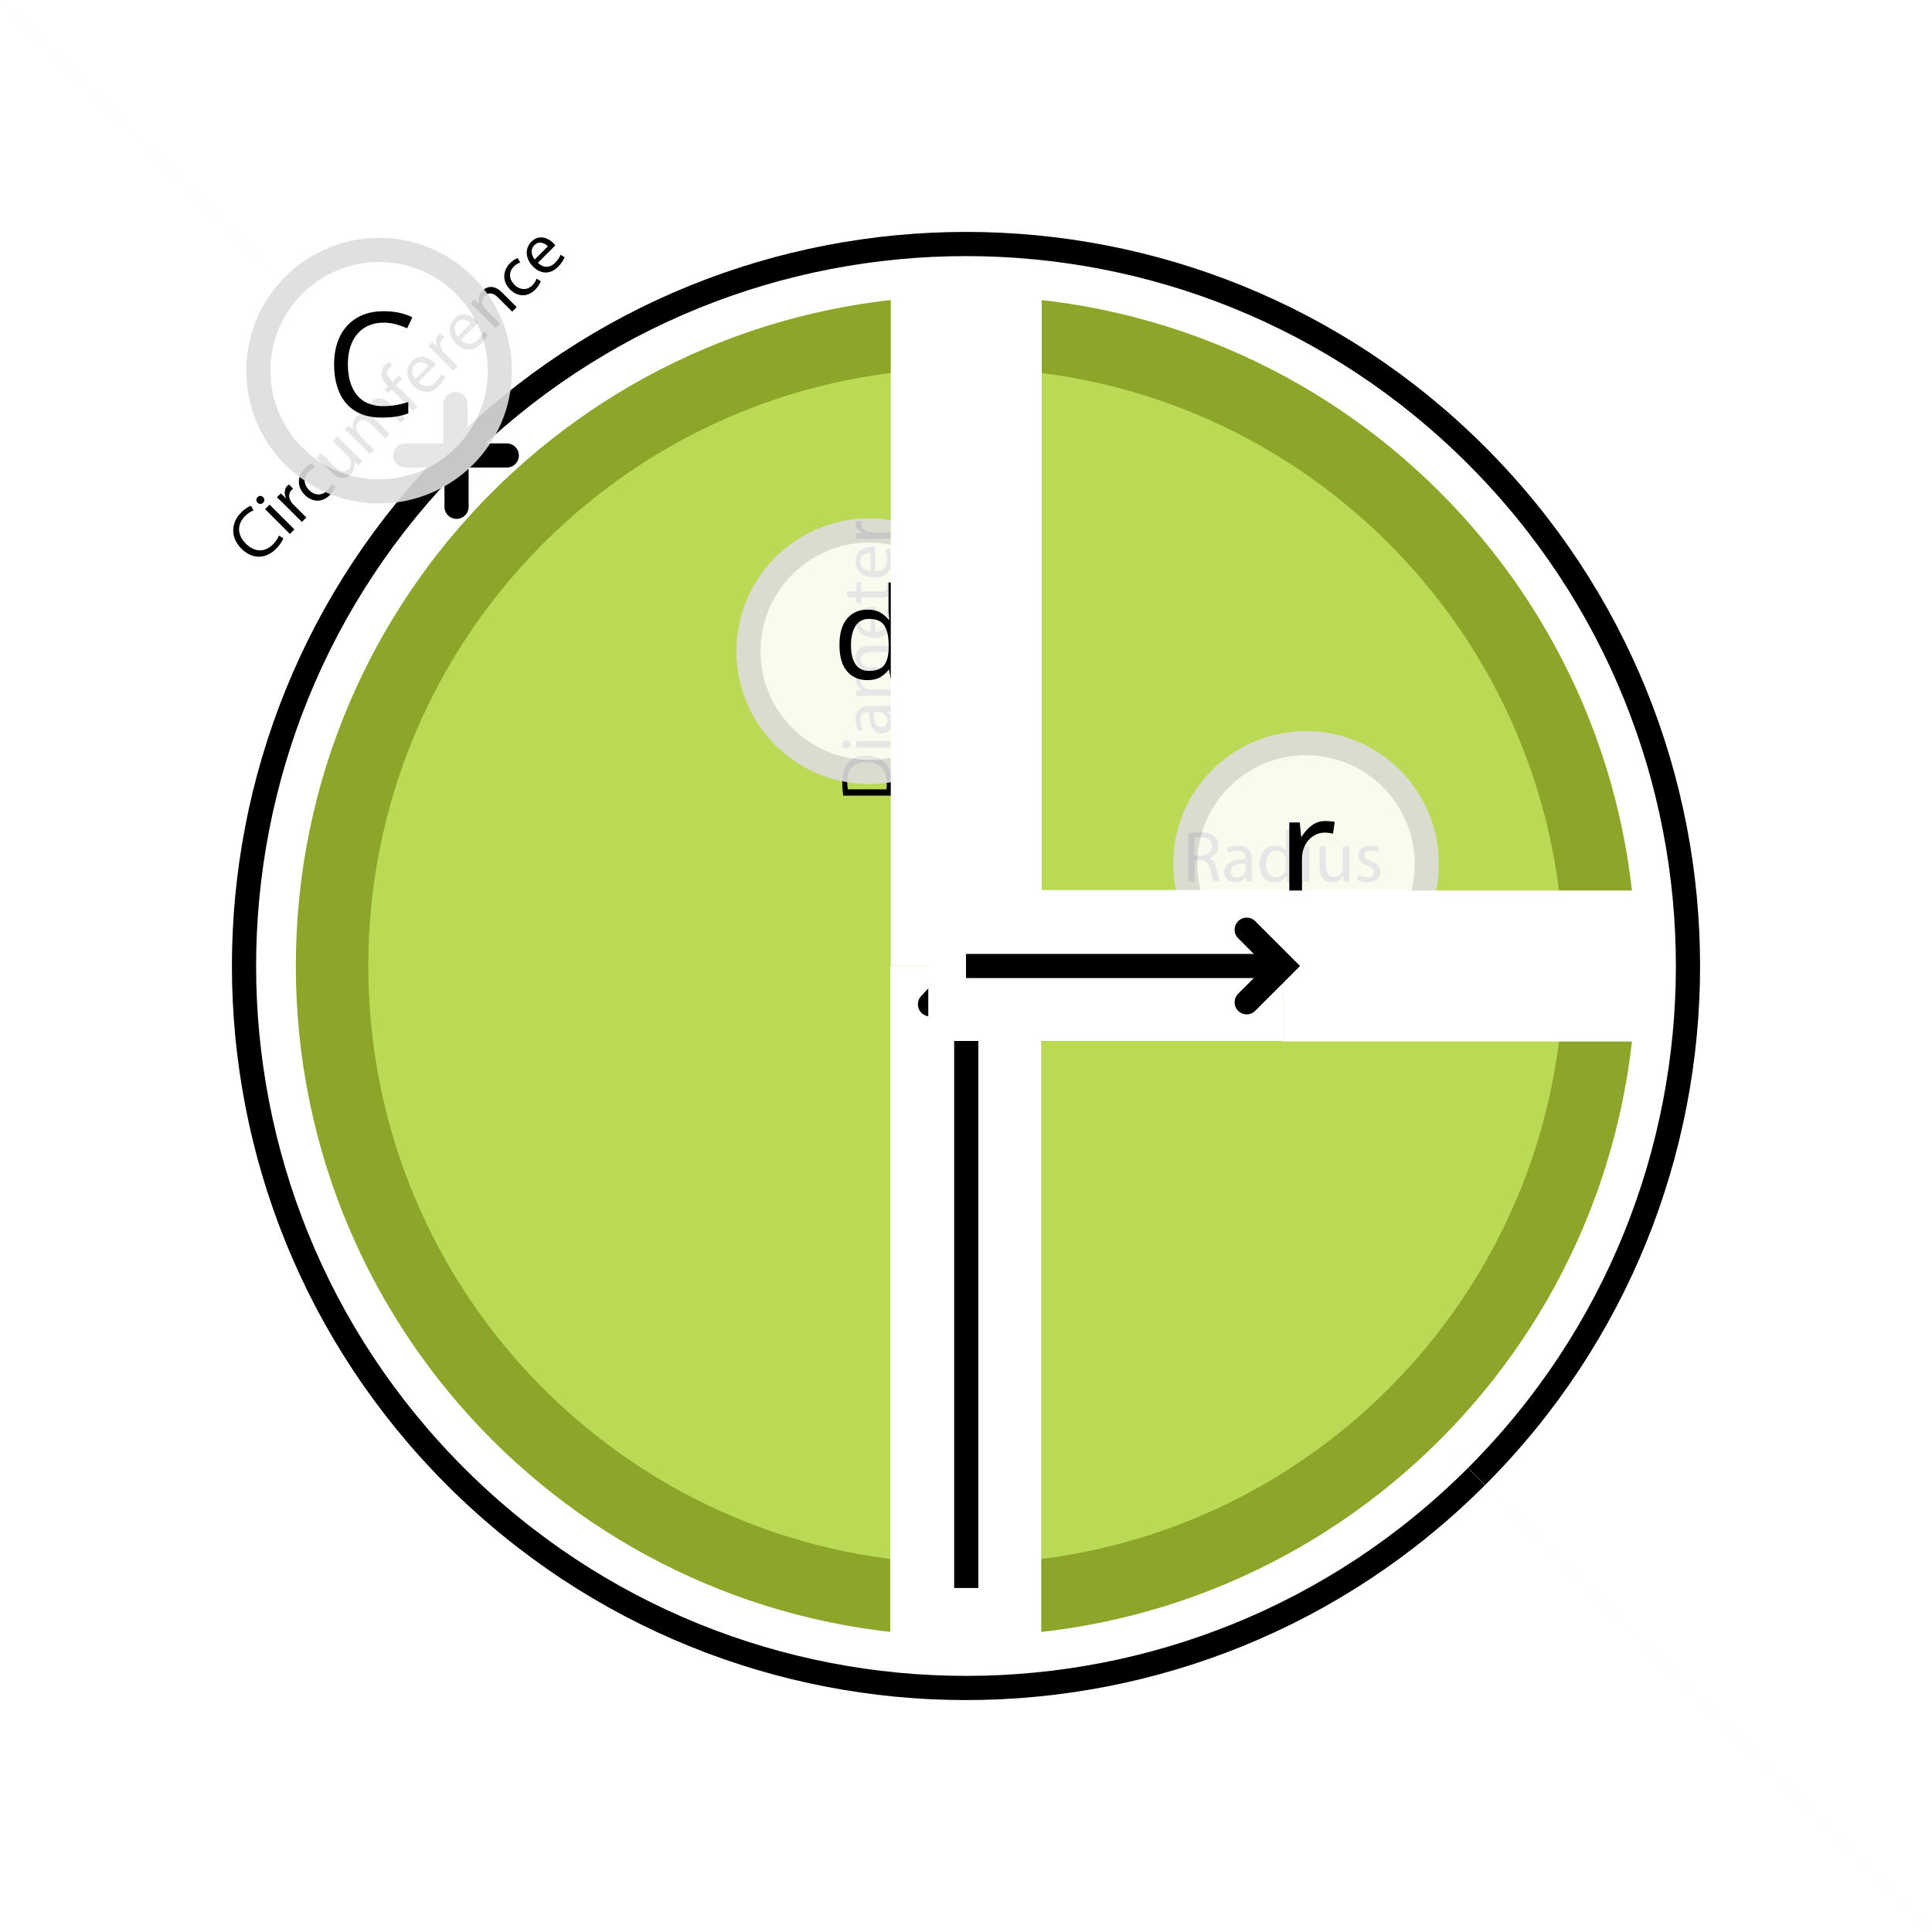
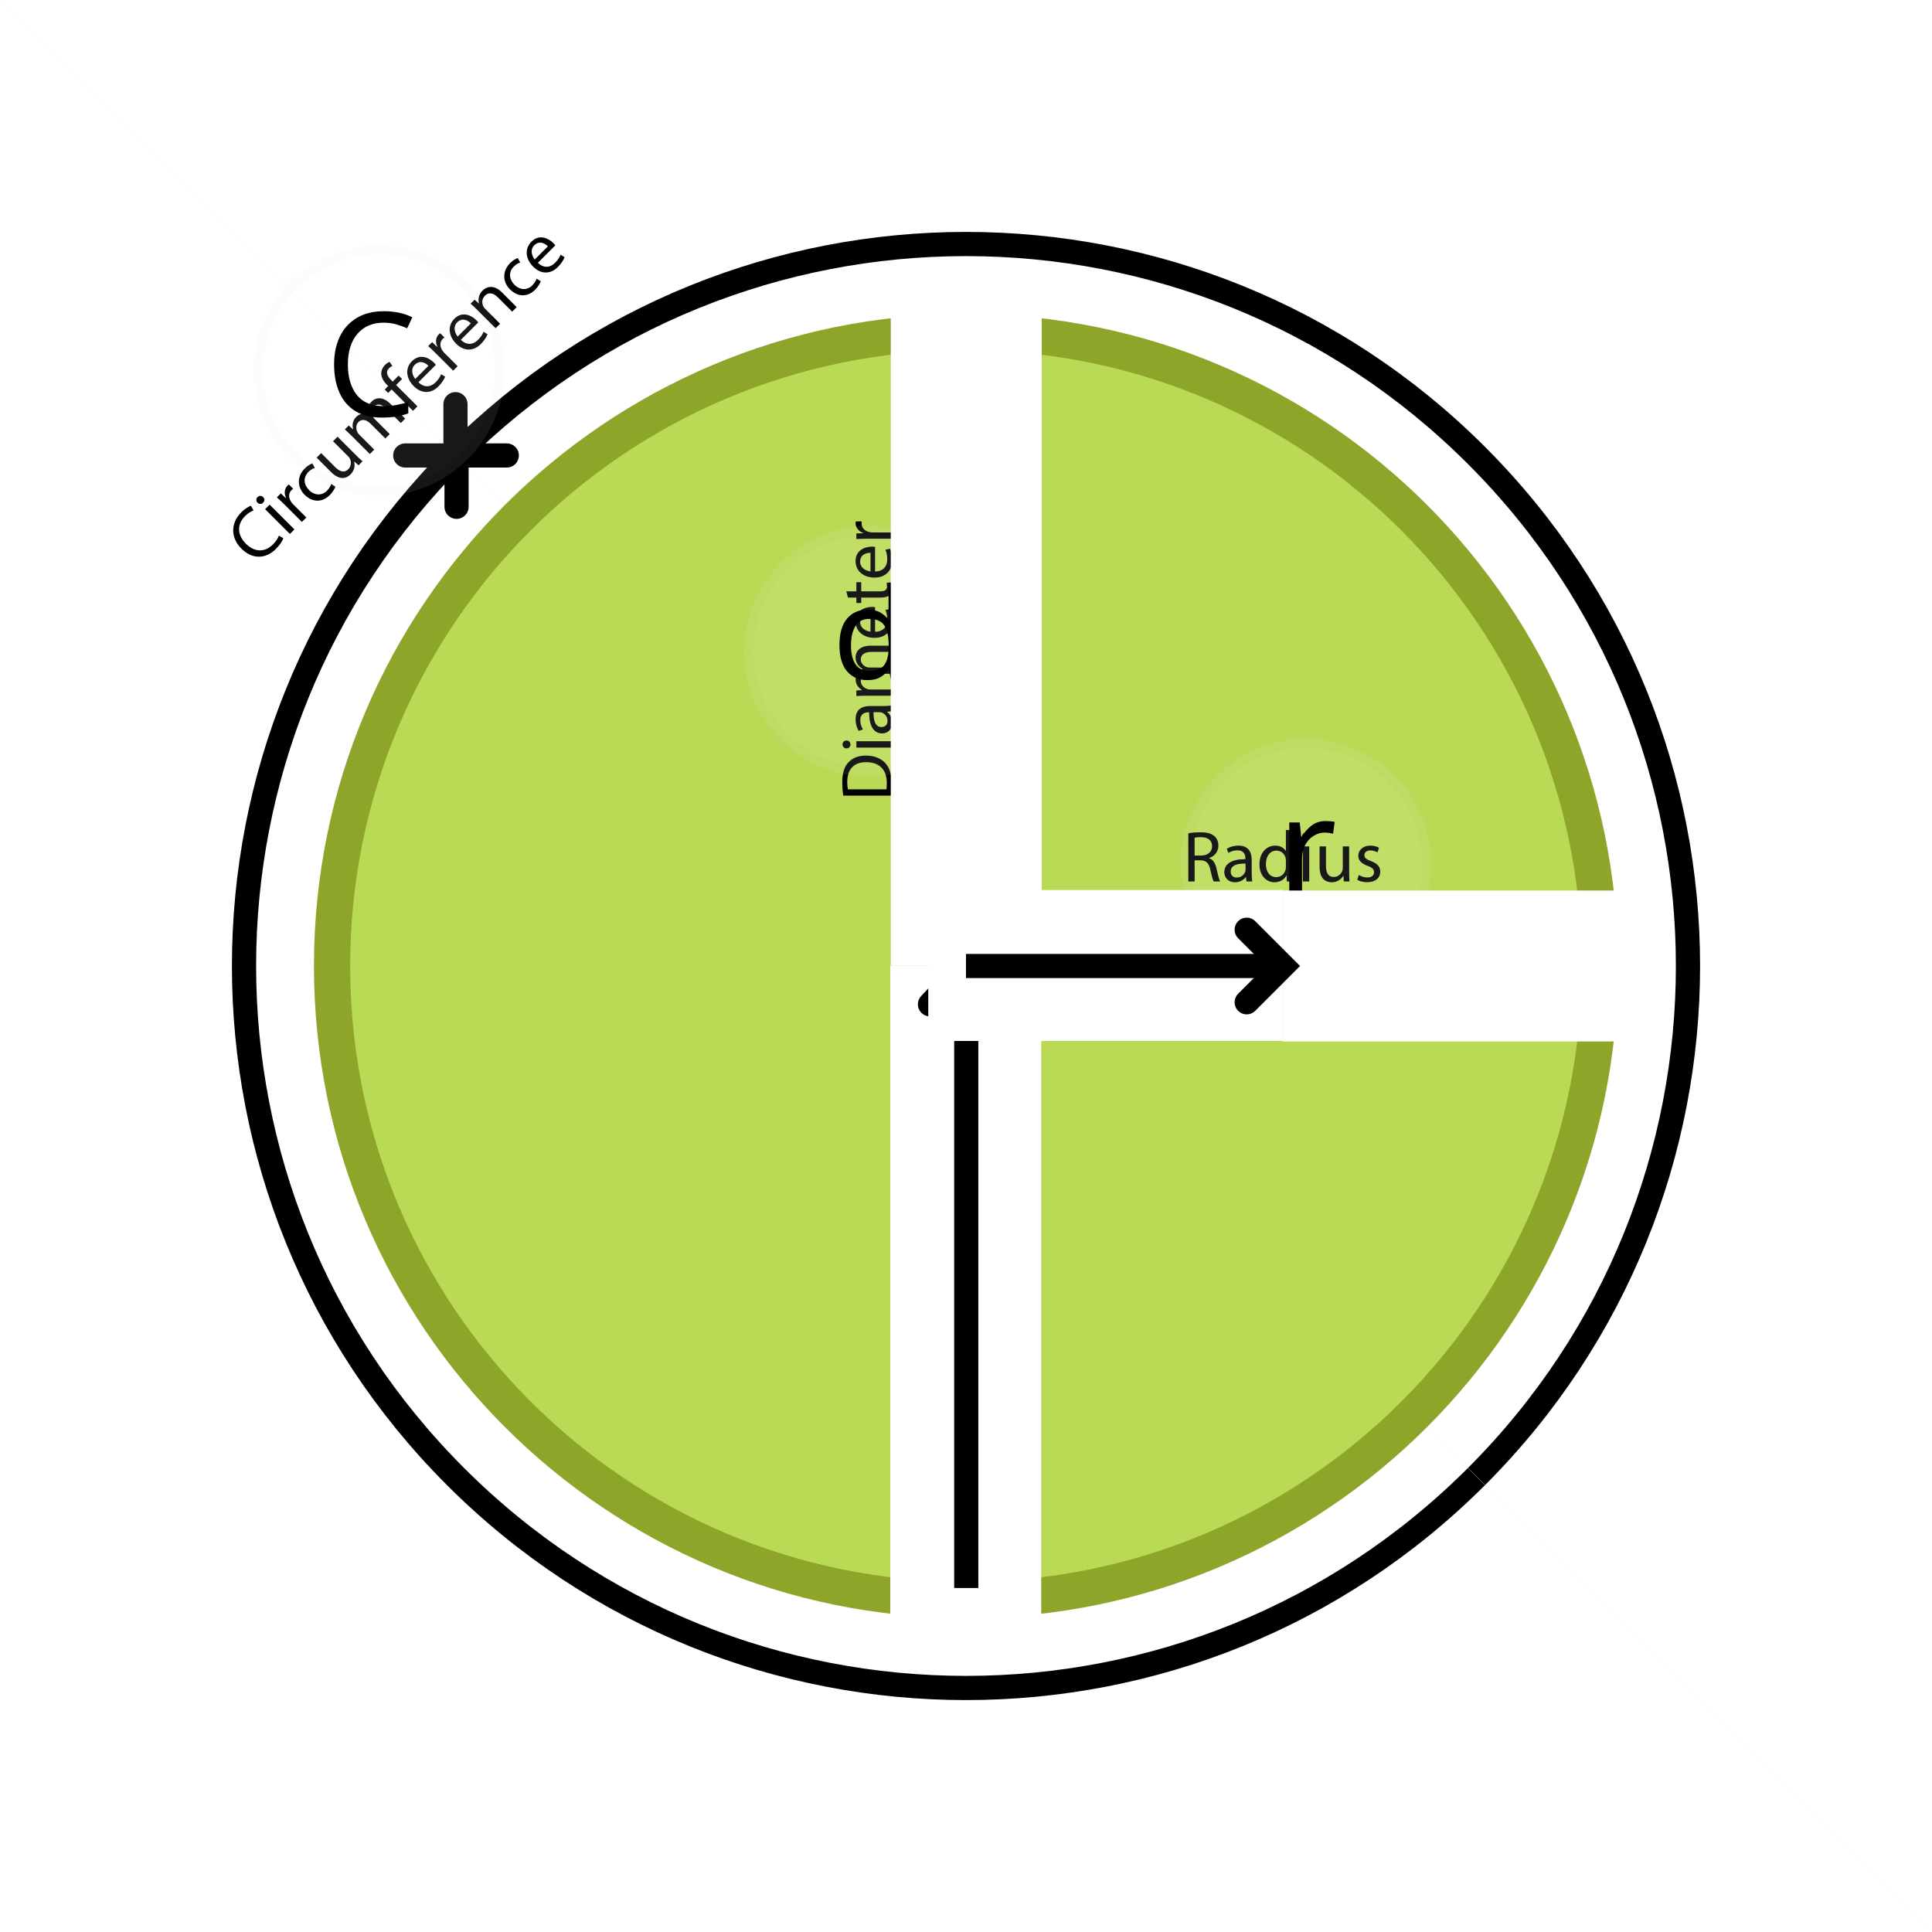
<svg xmlns="http://www.w3.org/2000/svg" version="1.1" id="Circle" x="0px" y="0px" width="640px" height="640px" viewBox="0 0 640 640" enable-background="new 0 0 640 640" xml:space="preserve">
  <g>
    <g id="Circumference">
      <g id="CArrows">
        <g id="CUpRight">
          <polygon id="CUpRightHalf" fill="#FFFFFF" points="640,640 640,640 0,0 640,0     " />
          <g id="CUpRightOutline">
            <polyline fill="none" stroke="#000000" stroke-width="8" stroke-linecap="round" stroke-miterlimit="10" points="       150.883,133.883 150.883,150.883 167.883,150.883      " />
            <path fill="none" stroke="#000000" stroke-width="8.015" stroke-miterlimit="10" d="M150.883,150.883       c93.4-93.4,244.833-93.4,338.233,0s93.4,244.833,0,338.233" />
          </g>
        </g>
        <g id="CDownLeft">
          <polygon id="CDownLeftHalf" fill="#FFFFFF" points="640,640 0,640 0,0 0,0     " />
          <g id="CDownLeftOutline">
            <polyline fill="none" stroke="#000000" stroke-width="8" stroke-linecap="round" stroke-miterlimit="10" points="       151.234,167.883 151.234,150.883 134.234,150.883      " />
            <path fill="none" stroke="#000000" stroke-width="8.015" stroke-miterlimit="10" d="M489.116,489.116       c-93.4,93.401-244.833,93.4-338.233,0s-93.4-244.832,0-338.233" />
          </g>
        </g>
      </g>
      <g id="CLabel">
        <rect x="59.969" y="32.96" transform="matrix(-0.7071 -0.7071 0.7071 -0.7071 129.8012 311.68)" fill="#FFFFFF" fill-opacity="0" width="138.966" height="191.994" />
        <g id="CLabel2">
          <path d="M93.861,178.301c-0.271,0.814-1.086,2.172-2.479,3.563c-3.225,3.225-7.688,3.615-11.439-0.136      c-3.58-3.581-3.58-8.435-0.033-11.982c1.426-1.426,2.631-2.021,3.225-2.207l0.848,1.562c-0.831,0.289-1.832,0.882-2.783,1.833      c-2.682,2.682-2.749,6.177,0.256,9.182c2.8,2.8,6.211,2.987,8.994,0.204c0.9-0.9,1.629-2.002,1.936-2.885L93.861,178.301z" />
          <path d="M87.172,164.691c0.526,0.492,0.56,1.273-0.034,1.867c-0.525,0.526-1.307,0.492-1.816-0.017      c-0.525-0.526-0.543-1.324,0-1.867C85.882,164.113,86.646,164.164,87.172,164.691z M96.031,176.877l-8.214-8.214l1.493-1.494      l8.215,8.214L96.031,176.877z" />
          <path d="M94.351,167.254c-0.968-0.968-1.816-1.783-2.631-2.496l1.307-1.307l1.664,1.562l0.067-0.068      c-0.729-1.477-0.525-3.072,0.476-4.073c0.17-0.169,0.306-0.271,0.475-0.374l1.409,1.409c-0.187,0.119-0.356,0.255-0.56,0.458      c-1.053,1.052-1.002,2.596-0.086,3.92c0.17,0.238,0.374,0.509,0.629,0.764l4.379,4.378l-1.478,1.477L94.351,167.254z" />
          <path d="M111.101,161.195c-0.186,0.594-0.779,1.731-1.883,2.834c-2.479,2.478-5.771,2.41-8.283-0.102      c-2.527-2.528-2.63-6.092,0.052-8.774c0.883-0.883,1.884-1.443,2.495-1.646l0.814,1.494c-0.561,0.153-1.307,0.526-2.121,1.341      c-1.885,1.884-1.512,4.294,0.203,6.008c1.9,1.901,4.294,1.85,5.924,0.221c0.848-0.849,1.188-1.629,1.426-2.24L111.101,161.195z" />
          <path d="M117.789,150.639c0.848,0.849,1.611,1.578,2.308,2.172l-1.323,1.324l-1.426-1.255l-0.033,0.034      c0.271,1.052,0.271,2.784-1.189,4.243c-1.289,1.29-3.547,2.121-6.432-0.764l-4.803-4.803l1.493-1.494l4.548,4.548      c1.563,1.563,3.09,2.139,4.447,0.781c1.001-1.001,1.001-2.393,0.611-3.326c-0.137-0.305-0.357-0.628-0.629-0.899l-5.041-5.041      l1.494-1.494L117.789,150.639z" />
          <path d="M116.514,144.412c-0.849-0.849-1.562-1.528-2.291-2.156l1.307-1.307l1.392,1.256l0.051-0.051      c-0.322-1.24-0.288-2.733,1.07-4.091c1.119-1.12,2.646-1.29,3.971-0.679l0.033-0.034c-0.203-0.713-0.236-1.392-0.152-1.985      c0.119-0.866,0.459-1.612,1.24-2.394c1.086-1.086,3.41-1.986,6.262,0.866l4.837,4.837l-1.46,1.459l-4.65-4.65      c-1.578-1.578-3.105-1.952-4.311-0.747c-0.849,0.849-0.882,2.139-0.407,3.123c0.136,0.271,0.356,0.594,0.628,0.865l5.074,5.075      l-1.459,1.459l-4.922-4.922c-1.307-1.307-2.835-1.68-3.972-0.543c-0.934,0.934-0.865,2.359-0.356,3.344      c0.136,0.306,0.356,0.594,0.611,0.848l4.955,4.956l-1.459,1.46L116.514,144.412z" />
          <path d="M136.812,136.096l-7.078-7.077l-1.154,1.154l-1.137-1.137l1.154-1.154l-0.391-0.39      c-1.154-1.154-1.951-2.461-1.918-3.819c0.018-1.103,0.543-2.07,1.239-2.766c0.526-0.526,1.103-0.866,1.511-1.035l0.95,1.357      c-0.322,0.119-0.713,0.34-1.138,0.764c-1.272,1.273-0.475,2.715,0.781,3.971l0.441,0.441l1.986-1.986l1.137,1.137l-1.986,1.986      l7.078,7.077L136.812,136.096z" />
          <path d="M138.611,126.627c2.053,1.986,4.174,1.527,5.668,0.034c1.069-1.069,1.527-1.9,1.85-2.698l1.324,0.814      c-0.289,0.764-0.916,1.935-2.224,3.242c-2.528,2.528-5.702,2.375-8.181-0.103c-2.478-2.478-2.97-5.889-0.576-8.282      c2.682-2.682,5.753-1.036,7.264,0.475c0.305,0.306,0.509,0.578,0.645,0.747L138.611,126.627z M141.919,121.179      c-0.934-0.968-2.817-2.037-4.498-0.357c-1.51,1.511-0.78,3.564,0.137,4.719L141.919,121.179z" />
          <path d="M144.464,117.14c-0.967-0.968-1.816-1.782-2.631-2.495l1.308-1.307l1.663,1.562l0.068-0.068      c-0.73-1.476-0.526-3.072,0.475-4.073c0.17-0.169,0.307-0.271,0.476-0.374l1.409,1.409c-0.188,0.12-0.357,0.255-0.561,0.458      c-1.053,1.053-1.002,2.596-0.086,3.92c0.17,0.238,0.374,0.509,0.629,0.764l4.379,4.378l-1.477,1.477L144.464,117.14z" />
          <path d="M152.662,112.575c2.053,1.986,4.175,1.527,5.668,0.034c1.07-1.069,1.528-1.901,1.85-2.698l1.324,0.814      c-0.288,0.764-0.916,1.935-2.223,3.242c-2.529,2.529-5.703,2.376-8.182-0.102c-2.477-2.478-2.969-5.889-0.576-8.282      c2.682-2.682,5.754-1.036,7.264,0.475c0.306,0.306,0.51,0.578,0.646,0.747L152.662,112.575z M155.97,107.128      c-0.933-0.968-2.816-2.037-4.497-0.357c-1.511,1.511-0.78,3.564,0.136,4.719L155.97,107.128z" />
          <path d="M158.177,102.75c-0.85-0.849-1.563-1.527-2.292-2.156l1.323-1.324l1.443,1.273l0.034-0.034      c-0.374-1.188-0.187-2.902,1.171-4.26c1.137-1.137,3.581-2.224,6.398,0.594l4.904,4.905l-1.493,1.494l-4.735-4.735      c-1.324-1.324-2.919-1.935-4.328-0.526c-0.984,0.984-1.052,2.444-0.475,3.53c0.119,0.255,0.34,0.543,0.594,0.798l4.939,4.938      l-1.494,1.494L158.177,102.75z" />
          <path d="M179.136,93.161c-0.187,0.594-0.781,1.731-1.884,2.834c-2.478,2.478-5.771,2.41-8.282-0.102      c-2.529-2.528-2.631-6.092,0.051-8.774c0.883-0.883,1.883-1.443,2.495-1.646l0.813,1.494c-0.56,0.153-1.307,0.526-2.121,1.341      c-1.883,1.884-1.51,4.294,0.203,6.008c1.902,1.901,4.295,1.85,5.924,0.221c0.85-0.849,1.188-1.629,1.426-2.24L179.136,93.161z" />
          <path d="M178.185,87.052c2.053,1.986,4.175,1.527,5.668,0.034c1.07-1.069,1.528-1.901,1.851-2.699l1.323,0.815      c-0.288,0.764-0.916,1.935-2.223,3.242c-2.529,2.529-5.703,2.376-8.182-0.102c-2.477-2.478-2.969-5.889-0.576-8.282      c2.682-2.682,5.754-1.036,7.264,0.475c0.306,0.306,0.51,0.578,0.646,0.747L178.185,87.052z M181.494,81.604      c-0.933-0.968-2.816-2.037-4.497-0.357c-1.511,1.511-0.78,3.563,0.136,4.718L181.494,81.604z" />
        </g>
        <g id="CLabel1">
-           <circle opacity="0.9" fill="#FFFFFF" stroke="#DDDDDD" stroke-width="8" stroke-miterlimit="10" cx="125.584" cy="122.791" r="40" />
+           <circle opacity="0.1" fill="#FFFFFF" stroke="#DDDDDD" stroke-width="3" stroke-miterlimit="10" cx="125.584" cy="122.791" r="40" />
          <text transform="matrix(1 0 0 1 107.7534 137.8442)" font-family="'MicrosoftSansSerif'" font-size="48">C</text>
        </g>
      </g>
    </g>
-     <circle fill="#BADA55" stroke="#8DA529" stroke-width="24" stroke-miterlimit="10" cx="320" cy="320" r="210" />
-     <line fill="none" stroke="#8DA529" stroke-width="24" stroke-miterlimit="10" x1="320" y1="530" x2="320" y2="110" />
-     <line fill="none" stroke="#8DA529" stroke-width="24" stroke-miterlimit="10" x1="320" y1="320" x2="530" y2="320" />
-     <circle fill="#69751F" cx="320" cy="320" r="12.5" />
+     <g>
+       <circle fill="#BADA55" stroke="#8DA529" stroke-width="12" stroke-miterlimit="10" cx="320" cy="320" r="210" />
+       <line fill="none" stroke="#8DA529" stroke-width="12" stroke-miterlimit="10" x1="320" y1="530" x2="320" y2="110" />
+       <line fill="none" stroke="#8DA529" stroke-width="12" stroke-miterlimit="10" x1="320" y1="320" x2="530" y2="320" />
+       <circle fill="#69751F" cx="320" cy="320" r="8" />
+     </g>
    <g id="Diameter">
      <g id="dLabel">
        <rect x="268.994" y="114.755" fill-opacity="0" width="61.309" height="180.078" />
        <g id="dLabel2">
          <path d="M279.341,263.568c-0.192-1.272-0.336-2.784-0.336-4.44c0-3,0.696-5.136,2.016-6.552c1.32-1.44,3.192-2.28,5.809-2.28      c2.64,0,4.8,0.816,6.289,2.328c1.512,1.512,2.328,4.008,2.328,7.152c0,1.488-0.072,2.736-0.192,3.792H279.341z M293.646,261.48      c0.096-0.528,0.12-1.296,0.12-2.112c0-4.464-2.496-6.889-6.865-6.889c-3.816-0.024-6.24,2.136-6.24,6.553      c0,1.08,0.096,1.896,0.216,2.448H293.646z" />
          <path d="M280.421,245.304c0.72-0.024,1.296,0.504,1.296,1.344c0,0.744-0.576,1.272-1.296,1.272c-0.744,0-1.32-0.552-1.32-1.32      C279.101,245.809,279.677,245.304,280.421,245.304z M295.302,247.657h-11.617v-2.112h11.617V247.657z" />
          <path d="M295.302,235.608l-1.464,0.168v0.072c0.912,0.648,1.729,1.896,1.729,3.552c0,2.353-1.656,3.553-3.336,3.553      c-2.808,0-4.344-2.497-4.32-6.985h-0.24c-0.96,0-2.688,0.264-2.688,2.64c0,1.08,0.336,2.208,0.864,3.024l-1.392,0.48      c-0.624-0.96-1.032-2.352-1.032-3.816c0-3.552,2.424-4.417,4.752-4.417h4.344c1.008,0,1.992-0.048,2.784-0.192v1.921H295.302z       M289.374,235.92c-0.048,2.304,0.36,4.92,2.616,4.92c1.368,0,2.017-0.912,2.017-1.992c0-1.512-0.96-2.472-1.944-2.808      c-0.216-0.072-0.456-0.12-0.672-0.12H289.374z" />
          <path d="M286.83,230.473c-1.2,0-2.184,0.024-3.145,0.096v-1.848l1.873-0.096v-0.072c-1.104-0.648-2.136-1.728-2.136-3.648      c0-1.584,0.96-2.784,2.328-3.288v-0.048c-0.648-0.36-1.152-0.816-1.512-1.296c-0.528-0.696-0.816-1.464-0.816-2.568      c0-1.536,1.008-3.816,5.04-3.816h6.841v2.064h-6.577c-2.232,0-3.576,0.816-3.576,2.52c0,1.2,0.888,2.136,1.92,2.497      c0.288,0.096,0.672,0.168,1.056,0.168h7.177v2.064h-6.96c-1.848,0-3.192,0.816-3.192,2.424c0,1.32,1.056,2.28,2.112,2.616      c0.312,0.12,0.672,0.168,1.032,0.168h7.009v2.064L286.83,230.473L286.83,230.473z" />
          <path d="M289.878,209.281c2.856-0.048,4.032-1.872,4.032-3.984c0-1.512-0.264-2.424-0.6-3.216l1.512-0.36      c0.336,0.744,0.72,2.016,0.72,3.864c0,3.576-2.353,5.712-5.857,5.712s-6.264-2.064-6.264-5.448c0-3.792,3.336-4.801,5.472-4.801      c0.432,0,0.768,0.048,0.984,0.072L289.878,209.281L289.878,209.281z M288.366,203.088c-1.344-0.024-3.433,0.552-3.433,2.928      c0,2.136,1.968,3.072,3.433,3.24V203.088z" />
          <path d="M280.349,195.889h3.336v-3.024h1.608v3.024h6.265c1.44,0,2.256-0.408,2.256-1.584c0-0.552-0.072-0.96-0.144-1.224      l1.584-0.096c0.168,0.408,0.288,1.056,0.288,1.872c0,0.984-0.312,1.776-0.888,2.28c-0.624,0.6-1.656,0.816-3.024,0.816h-6.336      v1.8h-1.608v-1.8h-2.784L280.349,195.889z" />
          <path d="M289.878,189.313c2.856-0.048,4.032-1.872,4.032-3.984c0-1.512-0.264-2.424-0.6-3.216l1.512-0.36      c0.336,0.744,0.72,2.016,0.72,3.864c0,3.576-2.353,5.712-5.857,5.712s-6.264-2.064-6.264-5.448c0-3.792,3.336-4.801,5.472-4.801      c0.432,0,0.768,0.048,0.984,0.072L289.878,189.313L289.878,189.313z M288.366,183.121c-1.344-0.024-3.433,0.552-3.433,2.928      c0,2.136,1.968,3.072,3.433,3.24V183.121z" />
          <path d="M287.31,178.465c-1.368,0-2.544,0.024-3.625,0.096v-1.848l2.28-0.072v-0.096c-1.56-0.528-2.544-1.8-2.544-3.216      c0-0.24,0.024-0.408,0.072-0.6h1.992c-0.048,0.216-0.072,0.432-0.072,0.72c0,1.488,1.128,2.544,2.712,2.832      c0.288,0.048,0.624,0.096,0.984,0.096h6.192v2.088H287.31z" />
        </g>
        <g id="dLabel1">
-           <circle opacity="0.9" fill="#FFFFFF" stroke="#DDDDDD" stroke-width="8" stroke-miterlimit="10" cx="287.945" cy="215.724" r="40" />
+           <circle opacity="0.1" fill="#FFFFFF" stroke="#DDDDDD" stroke-width="3" stroke-miterlimit="10" cx="287.945" cy="215.724" r="40" />
          <text transform="matrix(1 0 0 1 275.772 224.8809)" font-family="'MicrosoftSansSerif'" font-size="42">d</text>
        </g>
      </g>
      <g id="dArrows">
        <g id="dDown">
          <rect id="dDownSide" x="294.916" y="319.833" fill="#FFFFFF" width="50" height="230.768" />
          <g id="dDownArrow">
            <line fill="none" stroke="#000000" stroke-width="8" stroke-miterlimit="10" x1="320.083" y1="319.833" x2="320.083" y2="113.614" />
            <polyline fill="none" stroke="#000000" stroke-width="8.458" stroke-linecap="round" stroke-miterlimit="10" points="       332.104,307.204 320.083,319.833 308.063,307.204      " />
          </g>
        </g>
        <g id="dUp">
          <rect id="dUpSide" x="295.083" y="89.064" fill="#FFFFFF" width="50" height="230.77" />
          <g id="dUpArrow">
            <line fill="none" stroke="#000000" stroke-width="8" stroke-miterlimit="10" x1="320.084" y1="526.052" x2="320.083" y2="319.833" />
            <polyline fill="none" stroke="#000000" stroke-width="8" stroke-linecap="round" stroke-miterlimit="10" points="       308.063,332.688 320.082,319.833 332.104,332.688      " />
          </g>
        </g>
      </g>
    </g>
    <g id="Radius">
      <g id="RadiusLabel">
        <g id="RadiusLabel2">
          <path d="M393.645,276.039c1.058-0.216,2.568-0.336,4.011-0.336c2.229,0,3.672,0.408,4.68,1.32      c0.816,0.72,1.273,1.824,1.273,3.072c0,2.136-1.349,3.553-3.052,4.128v0.072c1.248,0.432,1.992,1.584,2.377,3.264      c0.527,2.256,0.912,3.816,1.248,4.44h-2.158c-0.268-0.456-0.625-1.848-1.079-3.864c-0.48-2.232-1.349-3.072-3.24-3.145h-1.969      V292h-2.091V276.039L393.645,276.039z M395.732,283.407h2.137c2.229,0,3.646-1.224,3.646-3.072c0-2.088-1.514-3-3.721-3.024      c-1.008,0-1.729,0.096-2.063,0.192L395.732,283.407L395.732,283.407z" />
          <path d="M412.916,292l-0.168-1.464h-0.072c-0.646,0.912-1.895,1.729-3.551,1.729c-2.354,0-3.553-1.656-3.553-3.336      c0-2.808,2.496-4.344,6.981-4.32v-0.24c0-0.96-0.264-2.688-2.641-2.688c-1.08,0-2.207,0.336-3.023,0.864l-0.479-1.392      c0.961-0.624,2.352-1.032,3.813-1.032c3.556,0,4.416,2.424,4.416,4.752v4.344c0,1.008,0.052,1.992,0.191,2.784L412.916,292      L412.916,292z M412.605,286.071c-2.308-0.048-4.925,0.36-4.925,2.616c0,1.368,0.912,2.017,1.992,2.017      c1.517,0,2.476-0.96,2.812-1.944c0.069-0.216,0.121-0.456,0.121-0.672V286.071z" />
          <path d="M428.084,274.958V289c0,1.032,0.023,2.208,0.096,3h-1.896l-0.096-2.016h-0.05c-0.646,1.296-2.063,2.28-3.961,2.28      c-2.809,0-4.969-2.376-4.969-5.905c-0.021-3.864,2.377-6.24,5.209-6.24c1.775,0,2.979,0.84,3.504,1.776h0.049v-6.937H428.084z       M425.973,285.111c0-0.264-0.022-0.624-0.096-0.888c-0.313-1.344-1.465-2.448-3.049-2.448c-2.187,0-3.48,1.92-3.48,4.489      c0,2.352,1.152,4.296,3.435,4.296c1.416,0,2.713-0.936,3.098-2.521c0.07-0.288,0.096-0.576,0.096-0.912L425.973,285.111      L425.973,285.111z" />
          <path d="M433.939,277.119c0.021,0.72-0.507,1.296-1.347,1.296c-0.744,0-1.271-0.576-1.271-1.296c0-0.744,0.551-1.32,1.317-1.32      C433.436,275.799,433.939,276.375,433.939,277.119z M431.588,292v-11.617h2.111V292H431.588z" />
          <path d="M446.924,288.832c0,1.2,0.025,2.256,0.101,3.168h-1.873l-0.119-1.896h-0.049c-0.556,0.936-1.775,2.16-3.843,2.16      c-1.821,0-4.01-1.008-4.01-5.088v-6.793h2.113v6.433c0,2.208,0.672,3.696,2.592,3.696c1.416,0,2.4-0.984,2.785-1.92      c0.119-0.312,0.191-0.696,0.191-1.08v-7.129h2.108L446.924,288.832L446.924,288.832z" />
          <path d="M450.139,289.84c0.625,0.408,1.729,0.84,2.785,0.84c1.535,0,2.256-0.768,2.256-1.728c0-1.008-0.6-1.56-2.16-2.136      c-2.088-0.744-3.069-1.896-3.069-3.288c0-1.872,1.512-3.408,4.008-3.408c1.178,0,2.209,0.336,2.857,0.72l-0.529,1.536      c-0.455-0.288-1.295-0.672-2.375-0.672c-1.248,0-1.945,0.72-1.945,1.584c0,0.96,0.697,1.392,2.209,1.968      c2.019,0.768,3.049,1.776,3.049,3.504c0,2.04-1.584,3.48-4.346,3.48c-1.271,0-2.447-0.312-3.264-0.792L450.139,289.84z" />
        </g>
        <g id="RadiusLabel1">
-           <circle opacity="0.9" fill="#FFFFFF" stroke="#DDDDDD" stroke-width="8" stroke-miterlimit="10" cx="432.631" cy="286.18" r="40" />
+           <circle opacity="0.1" fill="#FFFFFF" stroke="#DDDDDD" stroke-width="3" stroke-miterlimit="10" cx="432.631" cy="286.18" r="40" />
          <text transform="matrix(1 0 0 1 423.0186 298.1797)" font-family="'MicrosoftSansSerif'" font-size="48">r</text>
        </g>
        <rect x="360.333" y="260.5" fill-opacity="0" width="129.334" height="102.654" />
      </g>
      <g id="RadiusArrows">
        <g id="RadiusLeft">
          <rect id="RadiusLeftSide" x="307.5" y="294.833" fill="#FFFFFF" width="117.5" height="50" />
          <g id="RadiusLeftArrow">
            <line fill="none" stroke="#000000" stroke-width="8" stroke-miterlimit="10" x1="425" y1="320" x2="530" y2="320" />
            <polyline fill="none" stroke="#000000" stroke-width="8" stroke-linecap="round" stroke-miterlimit="10" points="       437.021,332.021 425,320 437.021,307.979      " />
          </g>
        </g>
        <g id="RadiusRight">
          <rect id="RadiusRightSide" x="425" y="295" fill="#FFFFFF" width="117.5" height="50" />
          <g id="RadiusRightArrow">
            <line fill="none" stroke="#000000" stroke-width="8" stroke-miterlimit="10" x1="320" y1="320" x2="425" y2="320" />
            <polyline fill="none" stroke="#000000" stroke-width="8" stroke-linecap="round" stroke-miterlimit="10" points="       412.98,307.979 425,319.999 412.98,332.021      " />
          </g>
        </g>
      </g>
    </g>
  </g>
</svg>
